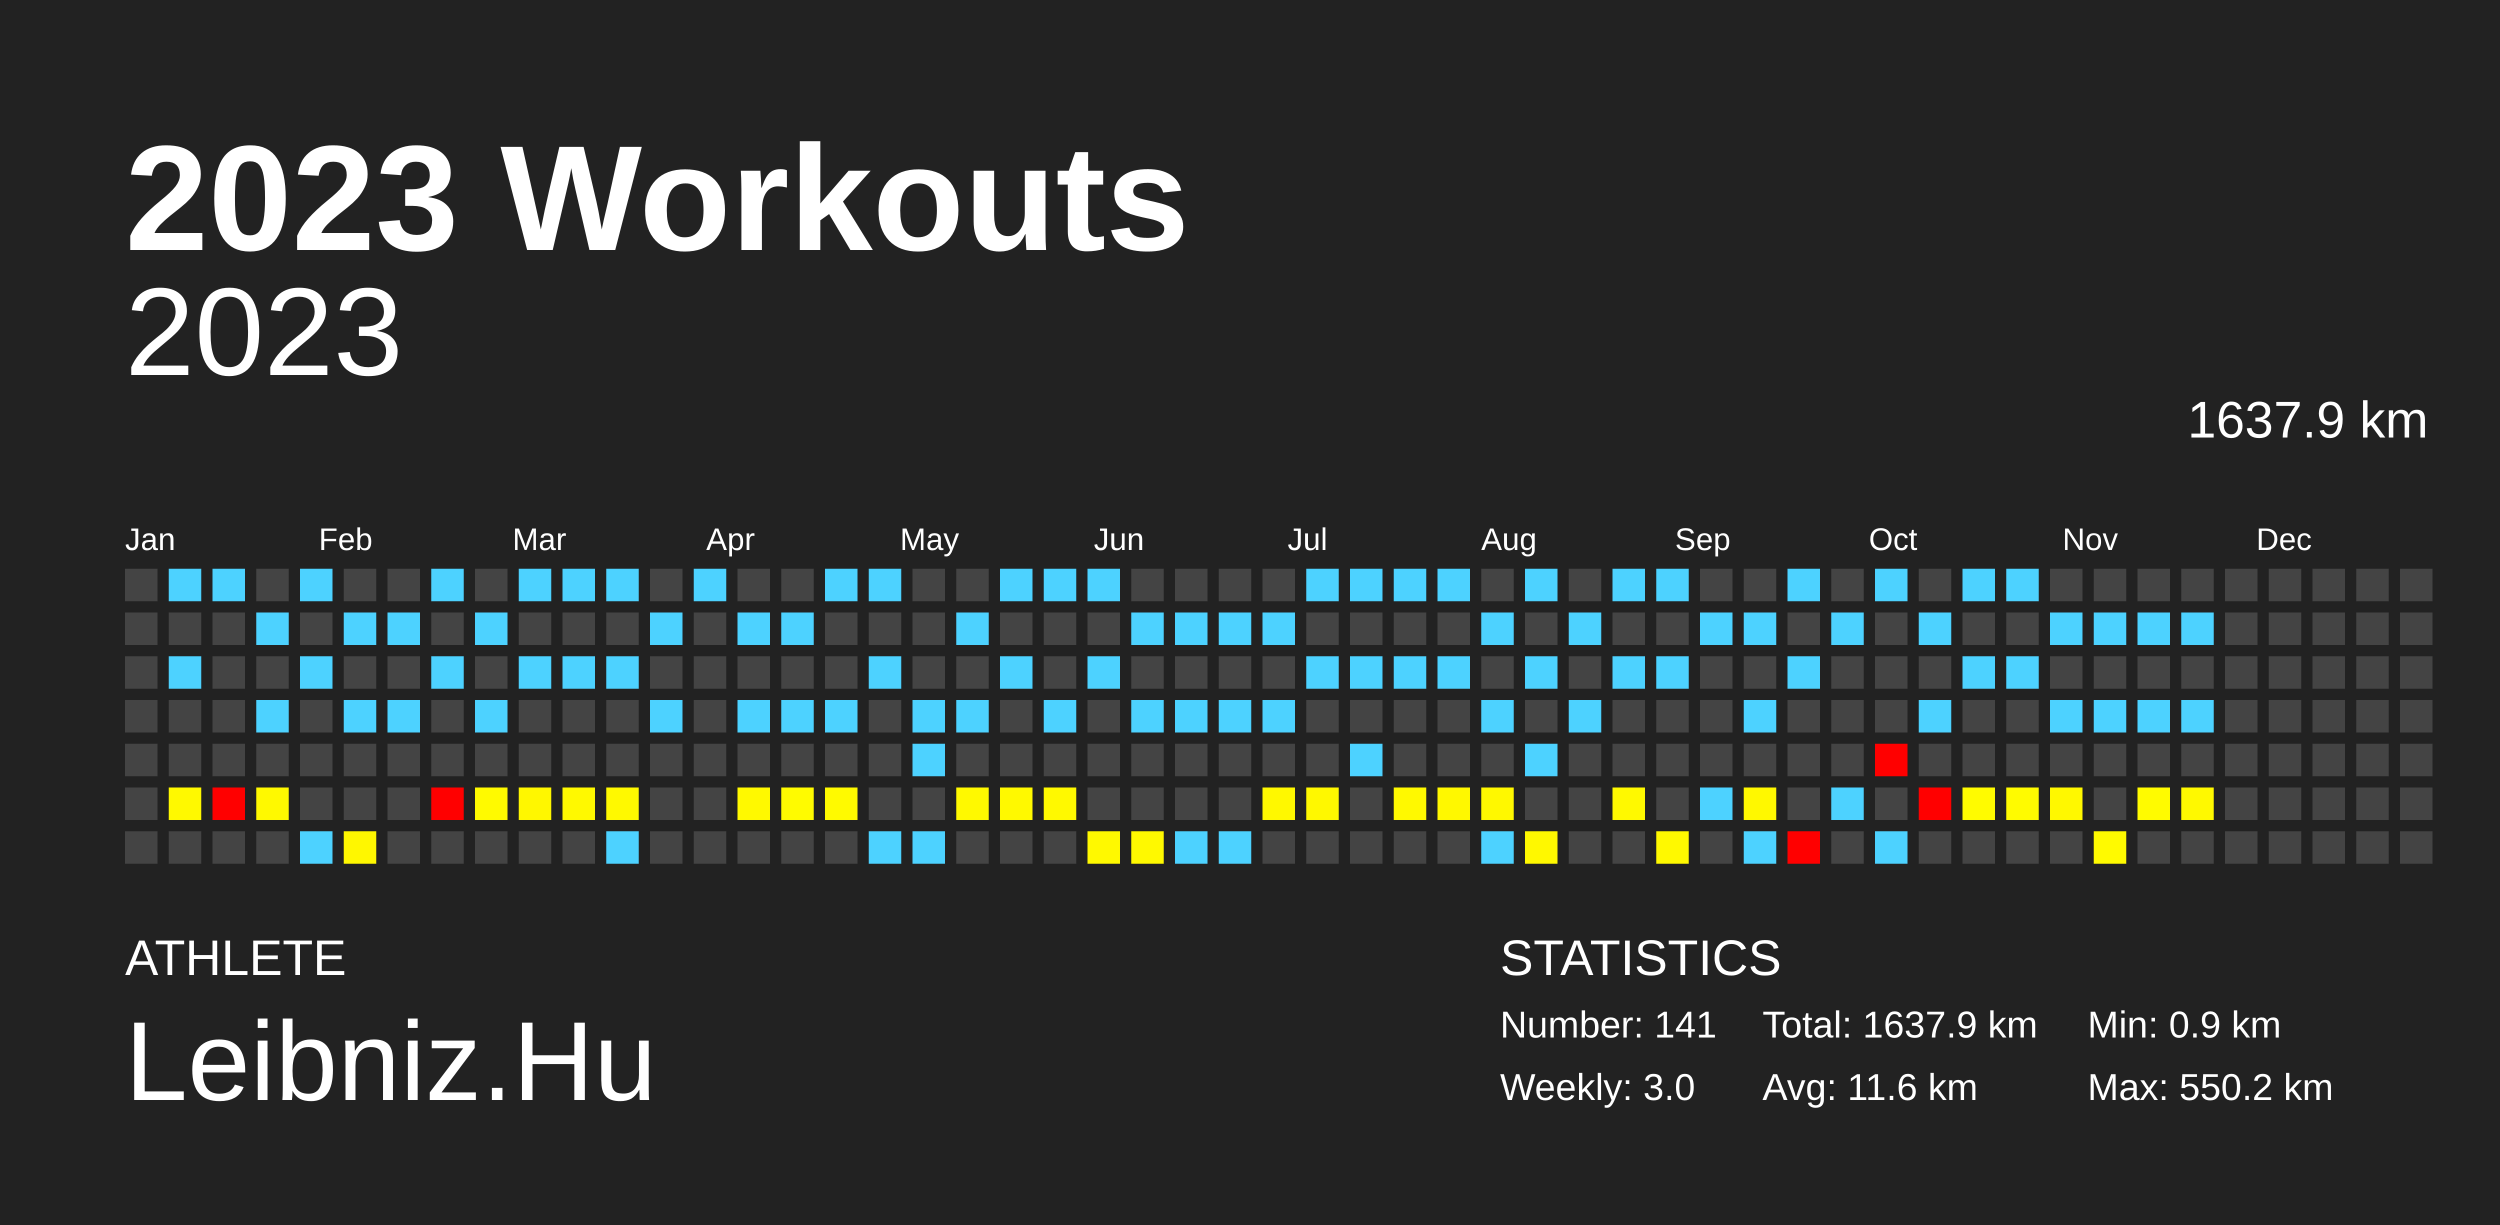
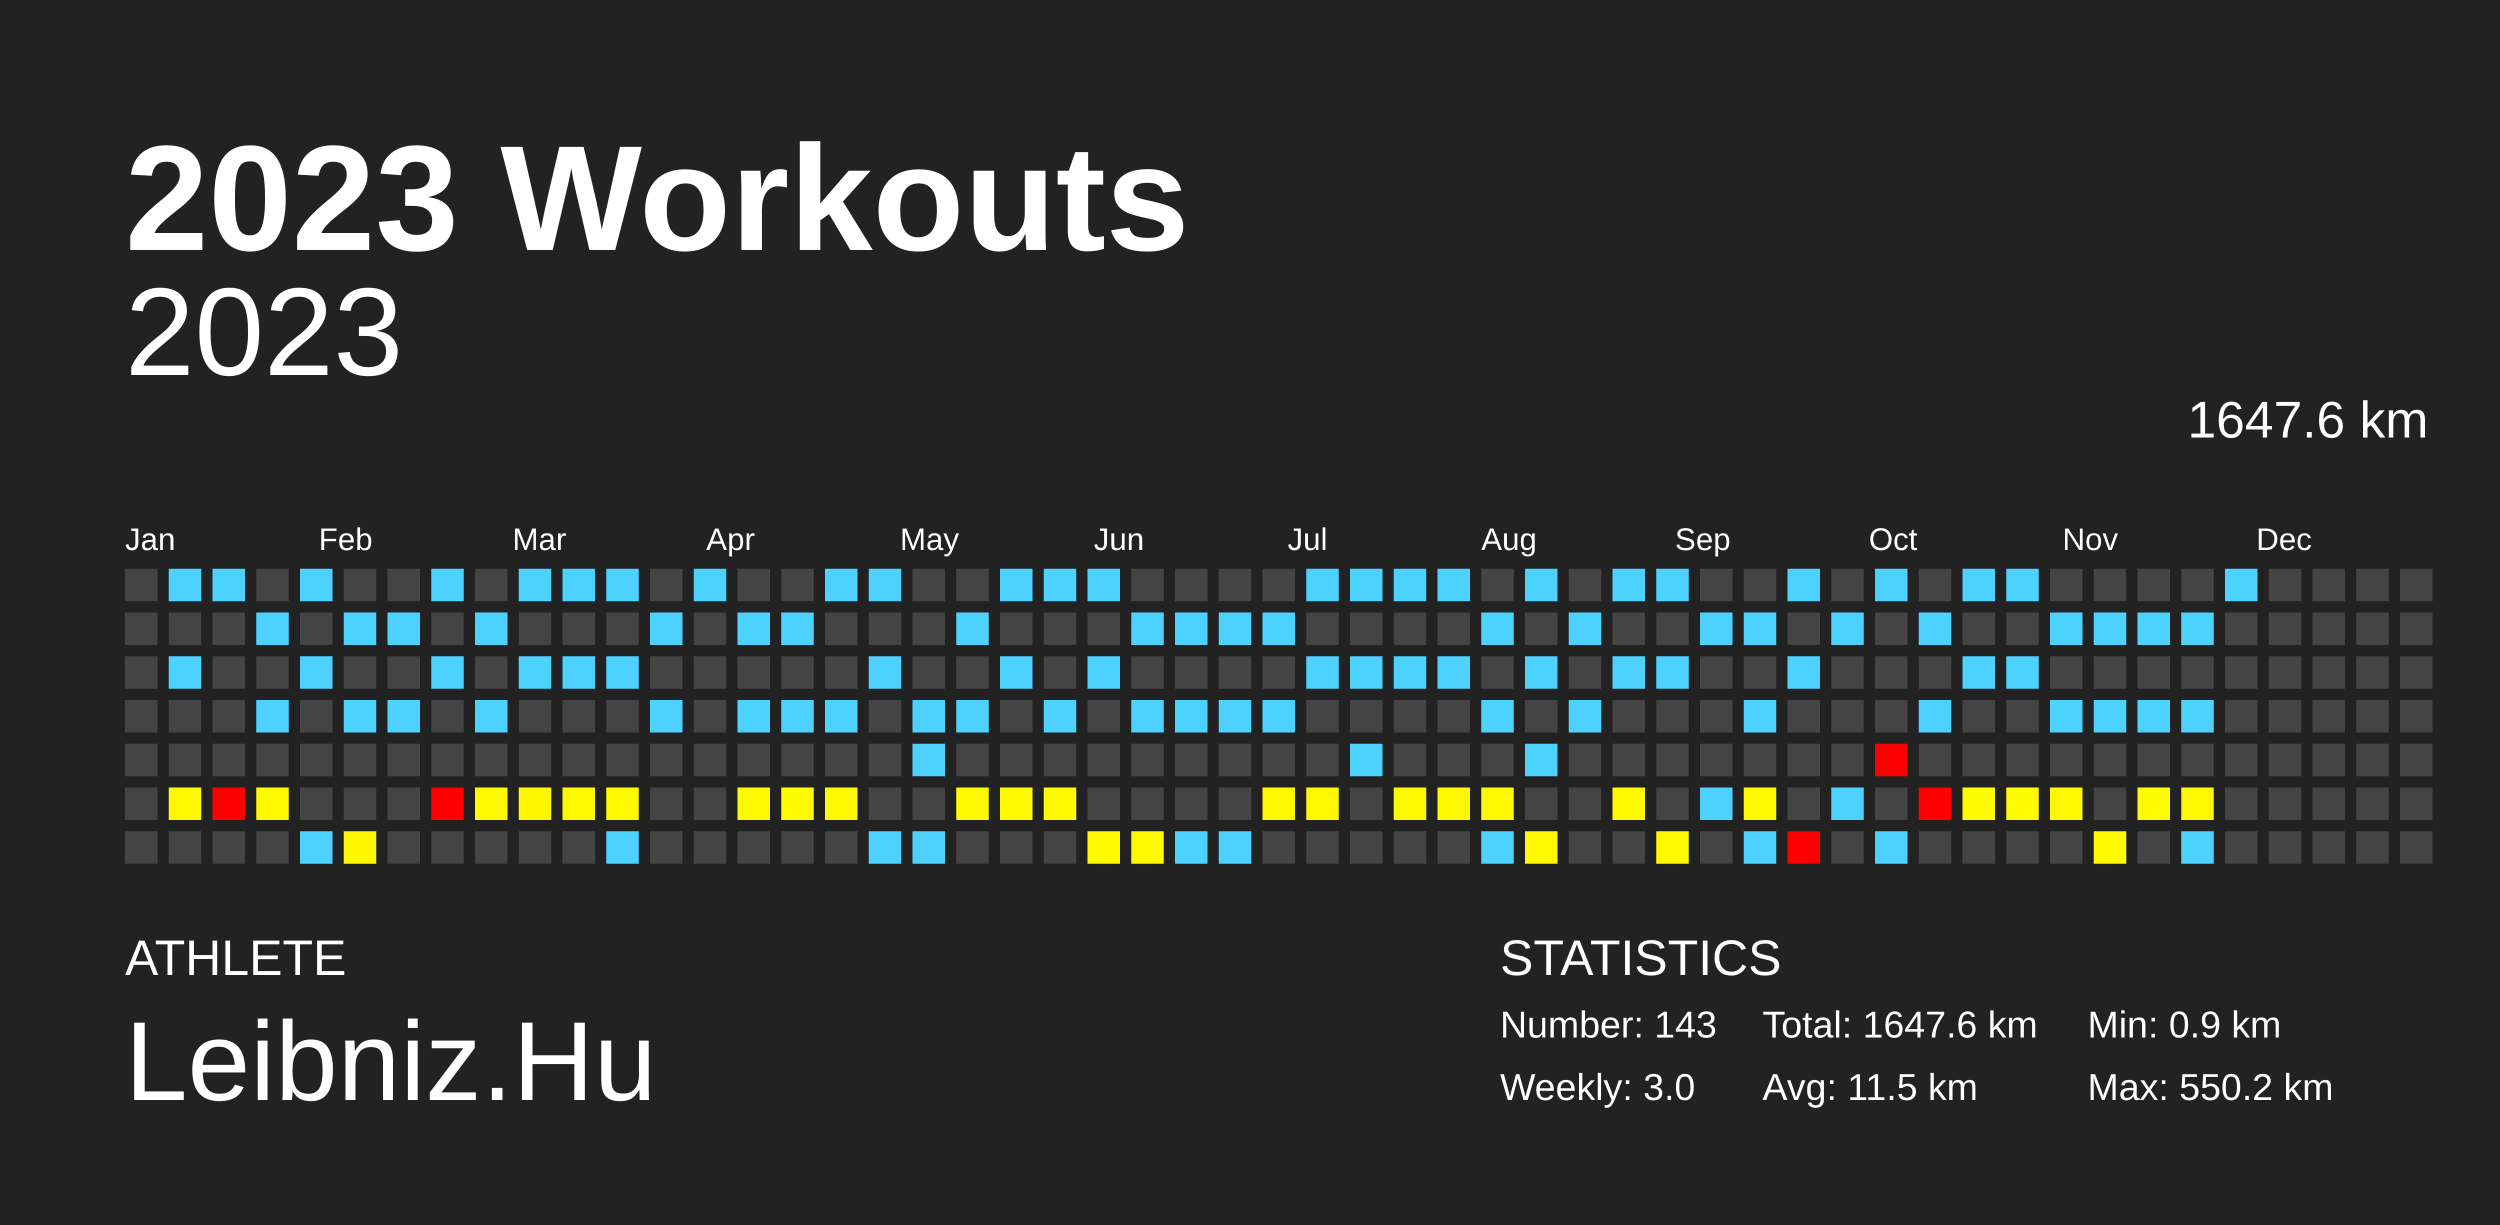
<svg xmlns="http://www.w3.org/2000/svg" baseProfile="full" height="98mm" version="1.1" viewBox="0,0,200,98" width="200mm">
  <defs />
  <rect fill="#222222" height="98" width="200" x="0" y="0" />
  <text fill="#FFFFFF" style="font-size:12px; font-family:Arial; font-weight:bold;" x="10" y="20">2023 Workouts</text>
  <text fill="#FFFFFF" style="font-size:4px; font-family:Arial" x="10" y="78">ATHLETE</text>
  <text fill="#FFFFFF" style="font-size:9px; font-family:Arial" x="10" y="88">Leibniz.Hu</text>
  <text fill="#FFFFFF" style="font-size:4px; font-family:Arial" x="120" y="78">STATISTICS</text>
-   <text fill="#FFFFFF" style="font-size:3px; font-family:Arial" x="120" y="83">Number: 141</text>
+   <text fill="#FFFFFF" style="font-size:3px; font-family:Arial" x="120" y="83">Number: 143</text>
  <text fill="#FFFFFF" style="font-size:3px; font-family:Arial" x="120" y="88">Weekly: 3.0</text>
-   <text fill="#FFFFFF" style="font-size:3px; font-family:Arial" x="141" y="83">Total: 1637.9 km</text>
-   <text fill="#FFFFFF" style="font-size:3px; font-family:Arial" x="141" y="88">Avg: 11.6 km</text>
+   <text fill="#FFFFFF" style="font-size:3px; font-family:Arial" x="141" y="83">Total: 1647.6 km</text>
+   <text fill="#FFFFFF" style="font-size:3px; font-family:Arial" x="141" y="88">Avg: 11.5 km</text>
  <text fill="#FFFFFF" style="font-size:3px; font-family:Arial" x="167" y="83">Min: 0.9 km</text>
  <text fill="#FFFFFF" style="font-size:3px; font-family:Arial" x="167" y="88">Max: 550.2 km</text>
  <text alignment-baseline="hanging" fill="#FFFFFF" style="font-size:10.0px; font-family:Arial;" x="10" y="30">2023</text>
-   <text alignment-baseline="hanging" fill="#FFFFFF" style="font-size:4.125px; font-family:Arial;" x="175" y="35">1637.9 km</text>
+   <text alignment-baseline="hanging" fill="#FFFFFF" style="font-size:4.125px; font-family:Arial;" x="175" y="35">1647.6 km</text>
  <text fill="#FFFFFF" style="font-size:2.5px; font-family:Arial" x="10.0" y="44">Jan</text>
  <text fill="#FFFFFF" style="font-size:2.5px; font-family:Arial" x="25.5" y="44">Feb</text>
  <text fill="#FFFFFF" style="font-size:2.5px; font-family:Arial" x="41.0" y="44">Mar</text>
  <text fill="#FFFFFF" style="font-size:2.5px; font-family:Arial" x="56.5" y="44">Apr</text>
  <text fill="#FFFFFF" style="font-size:2.5px; font-family:Arial" x="72.0" y="44">May</text>
  <text fill="#FFFFFF" style="font-size:2.5px; font-family:Arial" x="87.5" y="44">Jun</text>
  <text fill="#FFFFFF" style="font-size:2.5px; font-family:Arial" x="103.0" y="44">Jul</text>
  <text fill="#FFFFFF" style="font-size:2.5px; font-family:Arial" x="118.5" y="44">Aug</text>
  <text fill="#FFFFFF" style="font-size:2.5px; font-family:Arial" x="134.0" y="44">Sep</text>
  <text fill="#FFFFFF" style="font-size:2.5px; font-family:Arial" x="149.5" y="44">Oct</text>
  <text fill="#FFFFFF" style="font-size:2.5px; font-family:Arial" x="165.0" y="44">Nov</text>
  <text fill="#FFFFFF" style="font-size:2.5px; font-family:Arial" x="180.5" y="44">Dec</text>
  <rect fill="#444444" height="2.6" width="2.6" x="10.0" y="45.5" />
  <rect fill="#444444" height="2.6" width="2.6" x="10.0" y="49.0" />
  <rect fill="#444444" height="2.6" width="2.6" x="10.0" y="52.5" />
  <rect fill="#444444" height="2.6" width="2.6" x="10.0" y="56.0" />
  <rect fill="#444444" height="2.6" width="2.6" x="10.0" y="59.5" />
  <rect fill="#444444" height="2.6" width="2.6" x="10.0" y="63.0" />
  <rect fill="#444444" height="2.6" width="2.6" x="10.0" y="66.5" />
  <rect fill="#4dd2ff" height="2.6" width="2.6" x="13.5" y="45.5" />
  <rect fill="#444444" height="2.6" width="2.6" x="13.5" y="49.0" />
  <rect fill="#4dd2ff" height="2.6" width="2.6" x="13.5" y="52.5" />
  <rect fill="#444444" height="2.6" width="2.6" x="13.5" y="56.0" />
  <rect fill="#444444" height="2.6" width="2.6" x="13.5" y="59.5" />
  <rect fill="#fff900" height="2.6" width="2.6" x="13.5" y="63.0" />
  <rect fill="#444444" height="2.6" width="2.6" x="13.5" y="66.5" />
  <rect fill="#4dd2ff" height="2.6" width="2.6" x="17.0" y="45.5" />
  <rect fill="#444444" height="2.6" width="2.6" x="17.0" y="49.0" />
  <rect fill="#444444" height="2.6" width="2.6" x="17.0" y="52.5" />
  <rect fill="#444444" height="2.6" width="2.6" x="17.0" y="56.0" />
  <rect fill="#444444" height="2.6" width="2.6" x="17.0" y="59.5" />
  <rect fill="red" height="2.6" width="2.6" x="17.0" y="63.0" />
  <rect fill="#444444" height="2.6" width="2.6" x="17.0" y="66.5" />
  <rect fill="#444444" height="2.6" width="2.6" x="20.5" y="45.5" />
  <rect fill="#4dd2ff" height="2.6" width="2.6" x="20.5" y="49.0" />
  <rect fill="#444444" height="2.6" width="2.6" x="20.5" y="52.5" />
  <rect fill="#4dd2ff" height="2.6" width="2.6" x="20.5" y="56.0" />
  <rect fill="#444444" height="2.6" width="2.6" x="20.5" y="59.5" />
  <rect fill="#fff900" height="2.6" width="2.6" x="20.5" y="63.0" />
  <rect fill="#444444" height="2.6" width="2.6" x="20.5" y="66.5" />
  <rect fill="#4dd2ff" height="2.6" width="2.6" x="24.0" y="45.5" />
  <rect fill="#444444" height="2.6" width="2.6" x="24.0" y="49.0" />
  <rect fill="#4dd2ff" height="2.6" width="2.6" x="24.0" y="52.5" />
  <rect fill="#444444" height="2.6" width="2.6" x="24.0" y="56.0" />
  <rect fill="#444444" height="2.6" width="2.6" x="24.0" y="59.5" />
  <rect fill="#444444" height="2.6" width="2.6" x="24.0" y="63.0" />
  <rect fill="#4dd2ff" height="2.6" width="2.6" x="24.0" y="66.5" />
  <rect fill="#444444" height="2.6" width="2.6" x="27.5" y="45.5" />
  <rect fill="#4dd2ff" height="2.6" width="2.6" x="27.5" y="49.0" />
  <rect fill="#444444" height="2.6" width="2.6" x="27.5" y="52.5" />
  <rect fill="#4dd2ff" height="2.6" width="2.6" x="27.5" y="56.0" />
  <rect fill="#444444" height="2.6" width="2.6" x="27.5" y="59.5" />
  <rect fill="#444444" height="2.6" width="2.6" x="27.5" y="63.0" />
  <rect fill="#fff700" height="2.6" width="2.6" x="27.5" y="66.5" />
  <rect fill="#444444" height="2.6" width="2.6" x="31.0" y="45.5" />
  <rect fill="#4dd2ff" height="2.6" width="2.6" x="31.0" y="49.0" />
  <rect fill="#444444" height="2.6" width="2.6" x="31.0" y="52.5" />
  <rect fill="#4dd2ff" height="2.6" width="2.6" x="31.0" y="56.0" />
  <rect fill="#444444" height="2.6" width="2.6" x="31.0" y="59.5" />
  <rect fill="#444444" height="2.6" width="2.6" x="31.0" y="63.0" />
  <rect fill="#444444" height="2.6" width="2.6" x="31.0" y="66.5" />
  <rect fill="#4dd2ff" height="2.6" width="2.6" x="34.5" y="45.5" />
  <rect fill="#444444" height="2.6" width="2.6" x="34.5" y="49.0" />
  <rect fill="#4dd2ff" height="2.6" width="2.6" x="34.5" y="52.5" />
  <rect fill="#444444" height="2.6" width="2.6" x="34.5" y="56.0" />
  <rect fill="#444444" height="2.6" width="2.6" x="34.5" y="59.5" />
  <rect fill="red" height="2.6" width="2.6" x="34.5" y="63.0" />
  <rect fill="#444444" height="2.6" width="2.6" x="34.5" y="66.5" />
  <rect fill="#444444" height="2.6" width="2.6" x="38.0" y="45.5" />
  <rect fill="#4dd2ff" height="2.6" width="2.6" x="38.0" y="49.0" />
  <rect fill="#444444" height="2.6" width="2.6" x="38.0" y="52.5" />
  <rect fill="#4dd2ff" height="2.6" width="2.6" x="38.0" y="56.0" />
  <rect fill="#444444" height="2.6" width="2.6" x="38.0" y="59.5" />
  <rect fill="#fffa00" height="2.6" width="2.6" x="38.0" y="63.0" />
  <rect fill="#444444" height="2.6" width="2.6" x="38.0" y="66.5" />
  <rect fill="#4dd2ff" height="2.6" width="2.6" x="41.5" y="45.5" />
  <rect fill="#444444" height="2.6" width="2.6" x="41.5" y="49.0" />
  <rect fill="#4dd2ff" height="2.6" width="2.6" x="41.5" y="52.5" />
  <rect fill="#444444" height="2.6" width="2.6" x="41.5" y="56.0" />
  <rect fill="#444444" height="2.6" width="2.6" x="41.5" y="59.5" />
  <rect fill="#fff700" height="2.6" width="2.6" x="41.5" y="63.0" />
  <rect fill="#444444" height="2.6" width="2.6" x="41.5" y="66.5" />
  <rect fill="#4dd2ff" height="2.6" width="2.6" x="45.0" y="45.5" />
  <rect fill="#444444" height="2.6" width="2.6" x="45.0" y="49.0" />
  <rect fill="#4dd2ff" height="2.6" width="2.6" x="45.0" y="52.5" />
  <rect fill="#444444" height="2.6" width="2.6" x="45.0" y="56.0" />
  <rect fill="#444444" height="2.6" width="2.6" x="45.0" y="59.5" />
  <rect fill="#fff900" height="2.6" width="2.6" x="45.0" y="63.0" />
  <rect fill="#444444" height="2.6" width="2.6" x="45.0" y="66.5" />
  <rect fill="#4dd2ff" height="2.6" width="2.6" x="48.5" y="45.5" />
  <rect fill="#444444" height="2.6" width="2.6" x="48.5" y="49.0" />
  <rect fill="#4dd2ff" height="2.6" width="2.6" x="48.5" y="52.5" />
  <rect fill="#444444" height="2.6" width="2.6" x="48.5" y="56.0" />
  <rect fill="#444444" height="2.6" width="2.6" x="48.5" y="59.5" />
  <rect fill="#fff900" height="2.6" width="2.6" x="48.5" y="63.0" />
  <rect fill="#4dd2ff" height="2.6" width="2.6" x="48.5" y="66.5" />
  <rect fill="#444444" height="2.6" width="2.6" x="52.0" y="45.5" />
  <rect fill="#4dd2ff" height="2.6" width="2.6" x="52.0" y="49.0" />
  <rect fill="#444444" height="2.6" width="2.6" x="52.0" y="52.5" />
  <rect fill="#4dd2ff" height="2.6" width="2.6" x="52.0" y="56.0" />
  <rect fill="#444444" height="2.6" width="2.6" x="52.0" y="59.5" />
  <rect fill="#444444" height="2.6" width="2.6" x="52.0" y="63.0" />
  <rect fill="#444444" height="2.6" width="2.6" x="52.0" y="66.5" />
  <rect fill="#4dd2ff" height="2.6" width="2.6" x="55.5" y="45.5" />
  <rect fill="#444444" height="2.6" width="2.6" x="55.5" y="49.0" />
  <rect fill="#444444" height="2.6" width="2.6" x="55.5" y="52.5" />
  <rect fill="#444444" height="2.6" width="2.6" x="55.5" y="56.0" />
  <rect fill="#444444" height="2.6" width="2.6" x="55.5" y="59.5" />
  <rect fill="#444444" height="2.6" width="2.6" x="55.5" y="63.0" />
  <rect fill="#444444" height="2.6" width="2.6" x="55.5" y="66.5" />
  <rect fill="#444444" height="2.6" width="2.6" x="59.0" y="45.5" />
  <rect fill="#4dd2ff" height="2.6" width="2.6" x="59.0" y="49.0" />
  <rect fill="#444444" height="2.6" width="2.6" x="59.0" y="52.5" />
  <rect fill="#4dd2ff" height="2.6" width="2.6" x="59.0" y="56.0" />
  <rect fill="#444444" height="2.6" width="2.6" x="59.0" y="59.5" />
  <rect fill="#fff900" height="2.6" width="2.6" x="59.0" y="63.0" />
  <rect fill="#444444" height="2.6" width="2.6" x="59.0" y="66.5" />
  <rect fill="#444444" height="2.6" width="2.6" x="62.5" y="45.5" />
  <rect fill="#4dd2ff" height="2.6" width="2.6" x="62.5" y="49.0" />
  <rect fill="#444444" height="2.6" width="2.6" x="62.5" y="52.5" />
  <rect fill="#4dd2ff" height="2.6" width="2.6" x="62.5" y="56.0" />
  <rect fill="#444444" height="2.6" width="2.6" x="62.5" y="59.5" />
  <rect fill="#fffb00" height="2.6" width="2.6" x="62.5" y="63.0" />
  <rect fill="#444444" height="2.6" width="2.6" x="62.5" y="66.5" />
  <rect fill="#4dd2ff" height="2.6" width="2.6" x="66.0" y="45.5" />
  <rect fill="#444444" height="2.6" width="2.6" x="66.0" y="49.0" />
  <rect fill="#444444" height="2.6" width="2.6" x="66.0" y="52.5" />
  <rect fill="#4dd2ff" height="2.6" width="2.6" x="66.0" y="56.0" />
  <rect fill="#444444" height="2.6" width="2.6" x="66.0" y="59.5" />
  <rect fill="#fffa00" height="2.6" width="2.6" x="66.0" y="63.0" />
  <rect fill="#444444" height="2.6" width="2.6" x="66.0" y="66.5" />
  <rect fill="#4dd2ff" height="2.6" width="2.6" x="69.5" y="45.5" />
  <rect fill="#444444" height="2.6" width="2.6" x="69.5" y="49.0" />
  <rect fill="#4dd2ff" height="2.6" width="2.6" x="69.5" y="52.5" />
  <rect fill="#444444" height="2.6" width="2.6" x="69.5" y="56.0" />
  <rect fill="#444444" height="2.6" width="2.6" x="69.5" y="59.5" />
  <rect fill="#444444" height="2.6" width="2.6" x="69.5" y="63.0" />
  <rect fill="#4dd2ff" height="2.6" width="2.6" x="69.5" y="66.5" />
  <rect fill="#444444" height="2.6" width="2.6" x="73.0" y="45.5" />
  <rect fill="#444444" height="2.6" width="2.6" x="73.0" y="49.0" />
  <rect fill="#444444" height="2.6" width="2.6" x="73.0" y="52.5" />
  <rect fill="#4dd2ff" height="2.6" width="2.6" x="73.0" y="56.0" />
  <rect fill="#4dd2ff" height="2.6" width="2.6" x="73.0" y="59.5" />
  <rect fill="#444444" height="2.6" width="2.6" x="73.0" y="63.0" />
  <rect fill="#4dd2ff" height="2.6" width="2.6" x="73.0" y="66.5" />
  <rect fill="#444444" height="2.6" width="2.6" x="76.5" y="45.5" />
  <rect fill="#4dd2ff" height="2.6" width="2.6" x="76.5" y="49.0" />
  <rect fill="#444444" height="2.6" width="2.6" x="76.5" y="52.5" />
  <rect fill="#4dd2ff" height="2.6" width="2.6" x="76.5" y="56.0" />
  <rect fill="#444444" height="2.6" width="2.6" x="76.5" y="59.5" />
  <rect fill="#fff900" height="2.6" width="2.6" x="76.5" y="63.0" />
  <rect fill="#444444" height="2.6" width="2.6" x="76.5" y="66.5" />
  <rect fill="#4dd2ff" height="2.6" width="2.6" x="80.0" y="45.5" />
  <rect fill="#444444" height="2.6" width="2.6" x="80.0" y="49.0" />
  <rect fill="#4dd2ff" height="2.6" width="2.6" x="80.0" y="52.5" />
  <rect fill="#444444" height="2.6" width="2.6" x="80.0" y="56.0" />
  <rect fill="#444444" height="2.6" width="2.6" x="80.0" y="59.5" />
  <rect fill="#fff900" height="2.6" width="2.6" x="80.0" y="63.0" />
  <rect fill="#444444" height="2.6" width="2.6" x="80.0" y="66.5" />
  <rect fill="#4dd2ff" height="2.6" width="2.6" x="83.5" y="45.5" />
  <rect fill="#444444" height="2.6" width="2.6" x="83.5" y="49.0" />
  <rect fill="#444444" height="2.6" width="2.6" x="83.5" y="52.5" />
  <rect fill="#4dd2ff" height="2.6" width="2.6" x="83.5" y="56.0" />
  <rect fill="#444444" height="2.6" width="2.6" x="83.5" y="59.5" />
  <rect fill="#fff900" height="2.6" width="2.6" x="83.5" y="63.0" />
  <rect fill="#444444" height="2.6" width="2.6" x="83.5" y="66.5" />
  <rect fill="#4dd2ff" height="2.6" width="2.6" x="87.0" y="45.5" />
  <rect fill="#444444" height="2.6" width="2.6" x="87.0" y="49.0" />
  <rect fill="#4dd2ff" height="2.6" width="2.6" x="87.0" y="52.5" />
  <rect fill="#444444" height="2.6" width="2.6" x="87.0" y="56.0" />
  <rect fill="#444444" height="2.6" width="2.6" x="87.0" y="59.5" />
  <rect fill="#444444" height="2.6" width="2.6" x="87.0" y="63.0" />
  <rect fill="#fff900" height="2.6" width="2.6" x="87.0" y="66.5" />
  <rect fill="#444444" height="2.6" width="2.6" x="90.5" y="45.5" />
  <rect fill="#4dd2ff" height="2.6" width="2.6" x="90.5" y="49.0" />
  <rect fill="#444444" height="2.6" width="2.6" x="90.5" y="52.5" />
  <rect fill="#4dd2ff" height="2.6" width="2.6" x="90.5" y="56.0" />
  <rect fill="#444444" height="2.6" width="2.6" x="90.5" y="59.5" />
  <rect fill="#444444" height="2.6" width="2.6" x="90.5" y="63.0" />
  <rect fill="#fff900" height="2.6" width="2.6" x="90.5" y="66.5" />
  <rect fill="#444444" height="2.6" width="2.6" x="94.0" y="45.5" />
  <rect fill="#4dd2ff" height="2.6" width="2.6" x="94.0" y="49.0" />
  <rect fill="#444444" height="2.6" width="2.6" x="94.0" y="52.5" />
  <rect fill="#4dd2ff" height="2.6" width="2.6" x="94.0" y="56.0" />
  <rect fill="#444444" height="2.6" width="2.6" x="94.0" y="59.5" />
  <rect fill="#444444" height="2.6" width="2.6" x="94.0" y="63.0" />
  <rect fill="#4dd2ff" height="2.6" width="2.6" x="94.0" y="66.5" />
  <rect fill="#444444" height="2.6" width="2.6" x="97.5" y="45.5" />
  <rect fill="#4dd2ff" height="2.6" width="2.6" x="97.5" y="49.0" />
  <rect fill="#444444" height="2.6" width="2.6" x="97.5" y="52.5" />
  <rect fill="#4dd2ff" height="2.6" width="2.6" x="97.5" y="56.0" />
  <rect fill="#444444" height="2.6" width="2.6" x="97.5" y="59.5" />
  <rect fill="#444444" height="2.6" width="2.6" x="97.5" y="63.0" />
  <rect fill="#4dd2ff" height="2.6" width="2.6" x="97.5" y="66.5" />
  <rect fill="#444444" height="2.6" width="2.6" x="101.0" y="45.5" />
  <rect fill="#4dd2ff" height="2.6" width="2.6" x="101.0" y="49.0" />
  <rect fill="#444444" height="2.6" width="2.6" x="101.0" y="52.5" />
  <rect fill="#4dd2ff" height="2.6" width="2.6" x="101.0" y="56.0" />
  <rect fill="#444444" height="2.6" width="2.6" x="101.0" y="59.5" />
  <rect fill="#fff800" height="2.6" width="2.6" x="101.0" y="63.0" />
  <rect fill="#444444" height="2.6" width="2.6" x="101.0" y="66.5" />
  <rect fill="#4dd2ff" height="2.6" width="2.6" x="104.5" y="45.5" />
  <rect fill="#444444" height="2.6" width="2.6" x="104.5" y="49.0" />
  <rect fill="#4dd2ff" height="2.6" width="2.6" x="104.5" y="52.5" />
  <rect fill="#444444" height="2.6" width="2.6" x="104.5" y="56.0" />
  <rect fill="#444444" height="2.6" width="2.6" x="104.5" y="59.5" />
  <rect fill="#fff800" height="2.6" width="2.6" x="104.5" y="63.0" />
  <rect fill="#444444" height="2.6" width="2.6" x="104.5" y="66.5" />
  <rect fill="#4dd2ff" height="2.6" width="2.6" x="108.0" y="45.5" />
  <rect fill="#444444" height="2.6" width="2.6" x="108.0" y="49.0" />
  <rect fill="#4dd2ff" height="2.6" width="2.6" x="108.0" y="52.5" />
  <rect fill="#444444" height="2.6" width="2.6" x="108.0" y="56.0" />
  <rect fill="#4dd2ff" height="2.6" width="2.6" x="108.0" y="59.5" />
  <rect fill="#444444" height="2.6" width="2.6" x="108.0" y="63.0" />
  <rect fill="#444444" height="2.6" width="2.6" x="108.0" y="66.5" />
  <rect fill="#4dd2ff" height="2.6" width="2.6" x="111.5" y="45.5" />
  <rect fill="#444444" height="2.6" width="2.6" x="111.5" y="49.0" />
  <rect fill="#4dd2ff" height="2.6" width="2.6" x="111.5" y="52.5" />
  <rect fill="#444444" height="2.6" width="2.6" x="111.5" y="56.0" />
  <rect fill="#444444" height="2.6" width="2.6" x="111.5" y="59.5" />
  <rect fill="#fff900" height="2.6" width="2.6" x="111.5" y="63.0" />
  <rect fill="#444444" height="2.6" width="2.6" x="111.5" y="66.5" />
  <rect fill="#4dd2ff" height="2.6" width="2.6" x="115.0" y="45.5" />
  <rect fill="#444444" height="2.6" width="2.6" x="115.0" y="49.0" />
  <rect fill="#4dd2ff" height="2.6" width="2.6" x="115.0" y="52.5" />
  <rect fill="#444444" height="2.6" width="2.6" x="115.0" y="56.0" />
  <rect fill="#444444" height="2.6" width="2.6" x="115.0" y="59.5" />
  <rect fill="#fff800" height="2.6" width="2.6" x="115.0" y="63.0" />
  <rect fill="#444444" height="2.6" width="2.6" x="115.0" y="66.5" />
  <rect fill="#444444" height="2.6" width="2.6" x="118.5" y="45.5" />
  <rect fill="#4dd2ff" height="2.6" width="2.6" x="118.5" y="49.0" />
  <rect fill="#444444" height="2.6" width="2.6" x="118.5" y="52.5" />
  <rect fill="#4dd2ff" height="2.6" width="2.6" x="118.5" y="56.0" />
  <rect fill="#444444" height="2.6" width="2.6" x="118.5" y="59.5" />
  <rect fill="#fff800" height="2.6" width="2.6" x="118.5" y="63.0" />
  <rect fill="#4dd2ff" height="2.6" width="2.6" x="118.5" y="66.5" />
  <rect fill="#4dd2ff" height="2.6" width="2.6" x="122.0" y="45.5" />
  <rect fill="#444444" height="2.6" width="2.6" x="122.0" y="49.0" />
  <rect fill="#4dd2ff" height="2.6" width="2.6" x="122.0" y="52.5" />
  <rect fill="#444444" height="2.6" width="2.6" x="122.0" y="56.0" />
  <rect fill="#4dd2ff" height="2.6" width="2.6" x="122.0" y="59.5" />
  <rect fill="#444444" height="2.6" width="2.6" x="122.0" y="63.0" />
  <rect fill="#fff800" height="2.6" width="2.6" x="122.0" y="66.5" />
  <rect fill="#444444" height="2.6" width="2.6" x="125.5" y="45.5" />
  <rect fill="#4dd2ff" height="2.6" width="2.6" x="125.5" y="49.0" />
  <rect fill="#444444" height="2.6" width="2.6" x="125.5" y="52.5" />
  <rect fill="#4dd2ff" height="2.6" width="2.6" x="125.5" y="56.0" />
  <rect fill="#444444" height="2.6" width="2.6" x="125.5" y="59.5" />
  <rect fill="#444444" height="2.6" width="2.6" x="125.5" y="63.0" />
  <rect fill="#444444" height="2.6" width="2.6" x="125.5" y="66.5" />
  <rect fill="#4dd2ff" height="2.6" width="2.6" x="129.0" y="45.5" />
  <rect fill="#444444" height="2.6" width="2.6" x="129.0" y="49.0" />
  <rect fill="#4dd2ff" height="2.6" width="2.6" x="129.0" y="52.5" />
  <rect fill="#444444" height="2.6" width="2.6" x="129.0" y="56.0" />
  <rect fill="#444444" height="2.6" width="2.6" x="129.0" y="59.5" />
  <rect fill="#fff900" height="2.6" width="2.6" x="129.0" y="63.0" />
  <rect fill="#444444" height="2.6" width="2.6" x="129.0" y="66.5" />
  <rect fill="#4dd2ff" height="2.6" width="2.6" x="132.5" y="45.5" />
  <rect fill="#444444" height="2.6" width="2.6" x="132.5" y="49.0" />
  <rect fill="#4dd2ff" height="2.6" width="2.6" x="132.5" y="52.5" />
  <rect fill="#444444" height="2.6" width="2.6" x="132.5" y="56.0" />
  <rect fill="#444444" height="2.6" width="2.6" x="132.5" y="59.5" />
  <rect fill="#444444" height="2.6" width="2.6" x="132.5" y="63.0" />
  <rect fill="#fff900" height="2.6" width="2.6" x="132.5" y="66.5" />
  <rect fill="#444444" height="2.6" width="2.6" x="136.0" y="45.5" />
  <rect fill="#4dd2ff" height="2.6" width="2.6" x="136.0" y="49.0" />
  <rect fill="#444444" height="2.6" width="2.6" x="136.0" y="52.5" />
  <rect fill="#444444" height="2.6" width="2.6" x="136.0" y="56.0" />
  <rect fill="#444444" height="2.6" width="2.6" x="136.0" y="59.5" />
  <rect fill="#4dd2ff" height="2.6" width="2.6" x="136.0" y="63.0" />
  <rect fill="#444444" height="2.6" width="2.6" x="136.0" y="66.5" />
  <rect fill="#444444" height="2.6" width="2.6" x="139.5" y="45.5" />
  <rect fill="#4dd2ff" height="2.6" width="2.6" x="139.5" y="49.0" />
  <rect fill="#444444" height="2.6" width="2.6" x="139.5" y="52.5" />
  <rect fill="#4dd2ff" height="2.6" width="2.6" x="139.5" y="56.0" />
  <rect fill="#444444" height="2.6" width="2.6" x="139.5" y="59.5" />
  <rect fill="#fff800" height="2.6" width="2.6" x="139.5" y="63.0" />
  <rect fill="#4dd2ff" height="2.6" width="2.6" x="139.5" y="66.5" />
  <rect fill="#4dd2ff" height="2.6" width="2.6" x="143.0" y="45.5" />
  <rect fill="#444444" height="2.6" width="2.6" x="143.0" y="49.0" />
  <rect fill="#4dd2ff" height="2.6" width="2.6" x="143.0" y="52.5" />
  <rect fill="#444444" height="2.6" width="2.6" x="143.0" y="56.0" />
  <rect fill="#444444" height="2.6" width="2.6" x="143.0" y="59.5" />
  <rect fill="#444444" height="2.6" width="2.6" x="143.0" y="63.0" />
  <rect fill="red" height="2.6" width="2.6" x="143.0" y="66.5" />
  <rect fill="#444444" height="2.6" width="2.6" x="146.5" y="45.5" />
  <rect fill="#4dd2ff" height="2.6" width="2.6" x="146.5" y="49.0" />
  <rect fill="#444444" height="2.6" width="2.6" x="146.5" y="52.5" />
  <rect fill="#444444" height="2.6" width="2.6" x="146.5" y="56.0" />
  <rect fill="#444444" height="2.6" width="2.6" x="146.5" y="59.5" />
  <rect fill="#4dd2ff" height="2.6" width="2.6" x="146.5" y="63.0" />
  <rect fill="#444444" height="2.6" width="2.6" x="146.5" y="66.5" />
  <rect fill="#4dd2ff" height="2.6" width="2.6" x="150.0" y="45.5" />
  <rect fill="#444444" height="2.6" width="2.6" x="150.0" y="49.0" />
  <rect fill="#444444" height="2.6" width="2.6" x="150.0" y="52.5" />
  <rect fill="#444444" height="2.6" width="2.6" x="150.0" y="56.0" />
  <rect fill="red" height="2.6" width="2.6" x="150.0" y="59.5" />
  <rect fill="#444444" height="2.6" width="2.6" x="150.0" y="63.0" />
  <rect fill="#4dd2ff" height="2.6" width="2.6" x="150.0" y="66.5" />
  <rect fill="#444444" height="2.6" width="2.6" x="153.5" y="45.5" />
  <rect fill="#4dd2ff" height="2.6" width="2.6" x="153.5" y="49.0" />
  <rect fill="#444444" height="2.6" width="2.6" x="153.5" y="52.5" />
  <rect fill="#4dd2ff" height="2.6" width="2.6" x="153.5" y="56.0" />
  <rect fill="#444444" height="2.6" width="2.6" x="153.5" y="59.5" />
  <rect fill="red" height="2.6" width="2.6" x="153.5" y="63.0" />
  <rect fill="#444444" height="2.6" width="2.6" x="153.5" y="66.5" />
  <rect fill="#4dd2ff" height="2.6" width="2.6" x="157.0" y="45.5" />
  <rect fill="#444444" height="2.6" width="2.6" x="157.0" y="49.0" />
  <rect fill="#4dd2ff" height="2.6" width="2.6" x="157.0" y="52.5" />
  <rect fill="#444444" height="2.6" width="2.6" x="157.0" y="56.0" />
  <rect fill="#444444" height="2.6" width="2.6" x="157.0" y="59.5" />
  <rect fill="#fffb00" height="2.6" width="2.6" x="157.0" y="63.0" />
  <rect fill="#444444" height="2.6" width="2.6" x="157.0" y="66.5" />
  <rect fill="#4dd2ff" height="2.6" width="2.6" x="160.5" y="45.5" />
  <rect fill="#444444" height="2.6" width="2.6" x="160.5" y="49.0" />
  <rect fill="#4dd2ff" height="2.6" width="2.6" x="160.5" y="52.5" />
  <rect fill="#444444" height="2.6" width="2.6" x="160.5" y="56.0" />
  <rect fill="#444444" height="2.6" width="2.6" x="160.5" y="59.5" />
  <rect fill="#fffb00" height="2.6" width="2.6" x="160.5" y="63.0" />
  <rect fill="#444444" height="2.6" width="2.6" x="160.5" y="66.5" />
  <rect fill="#444444" height="2.6" width="2.6" x="164.0" y="45.5" />
  <rect fill="#4dd2ff" height="2.6" width="2.6" x="164.0" y="49.0" />
  <rect fill="#444444" height="2.6" width="2.6" x="164.0" y="52.5" />
  <rect fill="#4dd2ff" height="2.6" width="2.6" x="164.0" y="56.0" />
  <rect fill="#444444" height="2.6" width="2.6" x="164.0" y="59.5" />
  <rect fill="#fff800" height="2.6" width="2.6" x="164.0" y="63.0" />
  <rect fill="#444444" height="2.6" width="2.6" x="164.0" y="66.5" />
  <rect fill="#444444" height="2.6" width="2.6" x="167.5" y="45.5" />
  <rect fill="#4dd2ff" height="2.6" width="2.6" x="167.5" y="49.0" />
  <rect fill="#444444" height="2.6" width="2.6" x="167.5" y="52.5" />
  <rect fill="#4dd2ff" height="2.6" width="2.6" x="167.5" y="56.0" />
  <rect fill="#444444" height="2.6" width="2.6" x="167.5" y="59.5" />
  <rect fill="#444444" height="2.6" width="2.6" x="167.5" y="63.0" />
  <rect fill="#fffa00" height="2.6" width="2.6" x="167.5" y="66.5" />
  <rect fill="#444444" height="2.6" width="2.6" x="171.0" y="45.5" />
  <rect fill="#4dd2ff" height="2.6" width="2.6" x="171.0" y="49.0" />
  <rect fill="#444444" height="2.6" width="2.6" x="171.0" y="52.5" />
  <rect fill="#4dd2ff" height="2.6" width="2.6" x="171.0" y="56.0" />
  <rect fill="#444444" height="2.6" width="2.6" x="171.0" y="59.5" />
  <rect fill="#fffb00" height="2.6" width="2.6" x="171.0" y="63.0" />
  <rect fill="#444444" height="2.6" width="2.6" x="171.0" y="66.5" />
  <rect fill="#444444" height="2.6" width="2.6" x="174.5" y="45.5" />
  <rect fill="#4dd2ff" height="2.6" width="2.6" x="174.5" y="49.0" />
  <rect fill="#444444" height="2.6" width="2.6" x="174.5" y="52.5" />
  <rect fill="#4dd2ff" height="2.6" width="2.6" x="174.5" y="56.0" />
  <rect fill="#444444" height="2.6" width="2.6" x="174.5" y="59.5" />
  <rect fill="#fff900" height="2.6" width="2.6" x="174.5" y="63.0" />
-   <rect fill="#444444" height="2.6" width="2.6" x="174.5" y="66.5" />
-   <rect fill="#444444" height="2.6" width="2.6" x="178.0" y="45.5" />
+   <rect fill="#4dd2ff" height="2.6" width="2.6" x="174.5" y="66.5" />
+   <rect fill="#4dd2ff" height="2.6" width="2.6" x="178.0" y="45.5" />
  <rect fill="#444444" height="2.6" width="2.6" x="178.0" y="49.0" />
  <rect fill="#444444" height="2.6" width="2.6" x="178.0" y="52.5" />
  <rect fill="#444444" height="2.6" width="2.6" x="178.0" y="56.0" />
  <rect fill="#444444" height="2.6" width="2.6" x="178.0" y="59.5" />
  <rect fill="#444444" height="2.6" width="2.6" x="178.0" y="63.0" />
  <rect fill="#444444" height="2.6" width="2.6" x="178.0" y="66.5" />
  <rect fill="#444444" height="2.6" width="2.6" x="181.5" y="45.5" />
  <rect fill="#444444" height="2.6" width="2.6" x="181.5" y="49.0" />
  <rect fill="#444444" height="2.6" width="2.6" x="181.5" y="52.5" />
  <rect fill="#444444" height="2.6" width="2.6" x="181.5" y="56.0" />
  <rect fill="#444444" height="2.6" width="2.6" x="181.5" y="59.5" />
  <rect fill="#444444" height="2.6" width="2.6" x="181.5" y="63.0" />
  <rect fill="#444444" height="2.6" width="2.6" x="181.5" y="66.5" />
  <rect fill="#444444" height="2.6" width="2.6" x="185.0" y="45.5" />
  <rect fill="#444444" height="2.6" width="2.6" x="185.0" y="49.0" />
  <rect fill="#444444" height="2.6" width="2.6" x="185.0" y="52.5" />
  <rect fill="#444444" height="2.6" width="2.6" x="185.0" y="56.0" />
  <rect fill="#444444" height="2.6" width="2.6" x="185.0" y="59.5" />
  <rect fill="#444444" height="2.6" width="2.6" x="185.0" y="63.0" />
  <rect fill="#444444" height="2.6" width="2.6" x="185.0" y="66.5" />
  <rect fill="#444444" height="2.6" width="2.6" x="188.5" y="45.5" />
  <rect fill="#444444" height="2.6" width="2.6" x="188.5" y="49.0" />
  <rect fill="#444444" height="2.6" width="2.6" x="188.5" y="52.5" />
  <rect fill="#444444" height="2.6" width="2.6" x="188.5" y="56.0" />
  <rect fill="#444444" height="2.6" width="2.6" x="188.5" y="59.5" />
  <rect fill="#444444" height="2.6" width="2.6" x="188.5" y="63.0" />
  <rect fill="#444444" height="2.6" width="2.6" x="188.5" y="66.5" />
  <rect fill="#444444" height="2.6" width="2.6" x="192.0" y="45.5" />
  <rect fill="#444444" height="2.6" width="2.6" x="192.0" y="49.0" />
  <rect fill="#444444" height="2.6" width="2.6" x="192.0" y="52.5" />
  <rect fill="#444444" height="2.6" width="2.6" x="192.0" y="56.0" />
  <rect fill="#444444" height="2.6" width="2.6" x="192.0" y="59.5" />
  <rect fill="#444444" height="2.6" width="2.6" x="192.0" y="63.0" />
  <rect fill="#444444" height="2.6" width="2.6" x="192.0" y="66.5" />
</svg>
